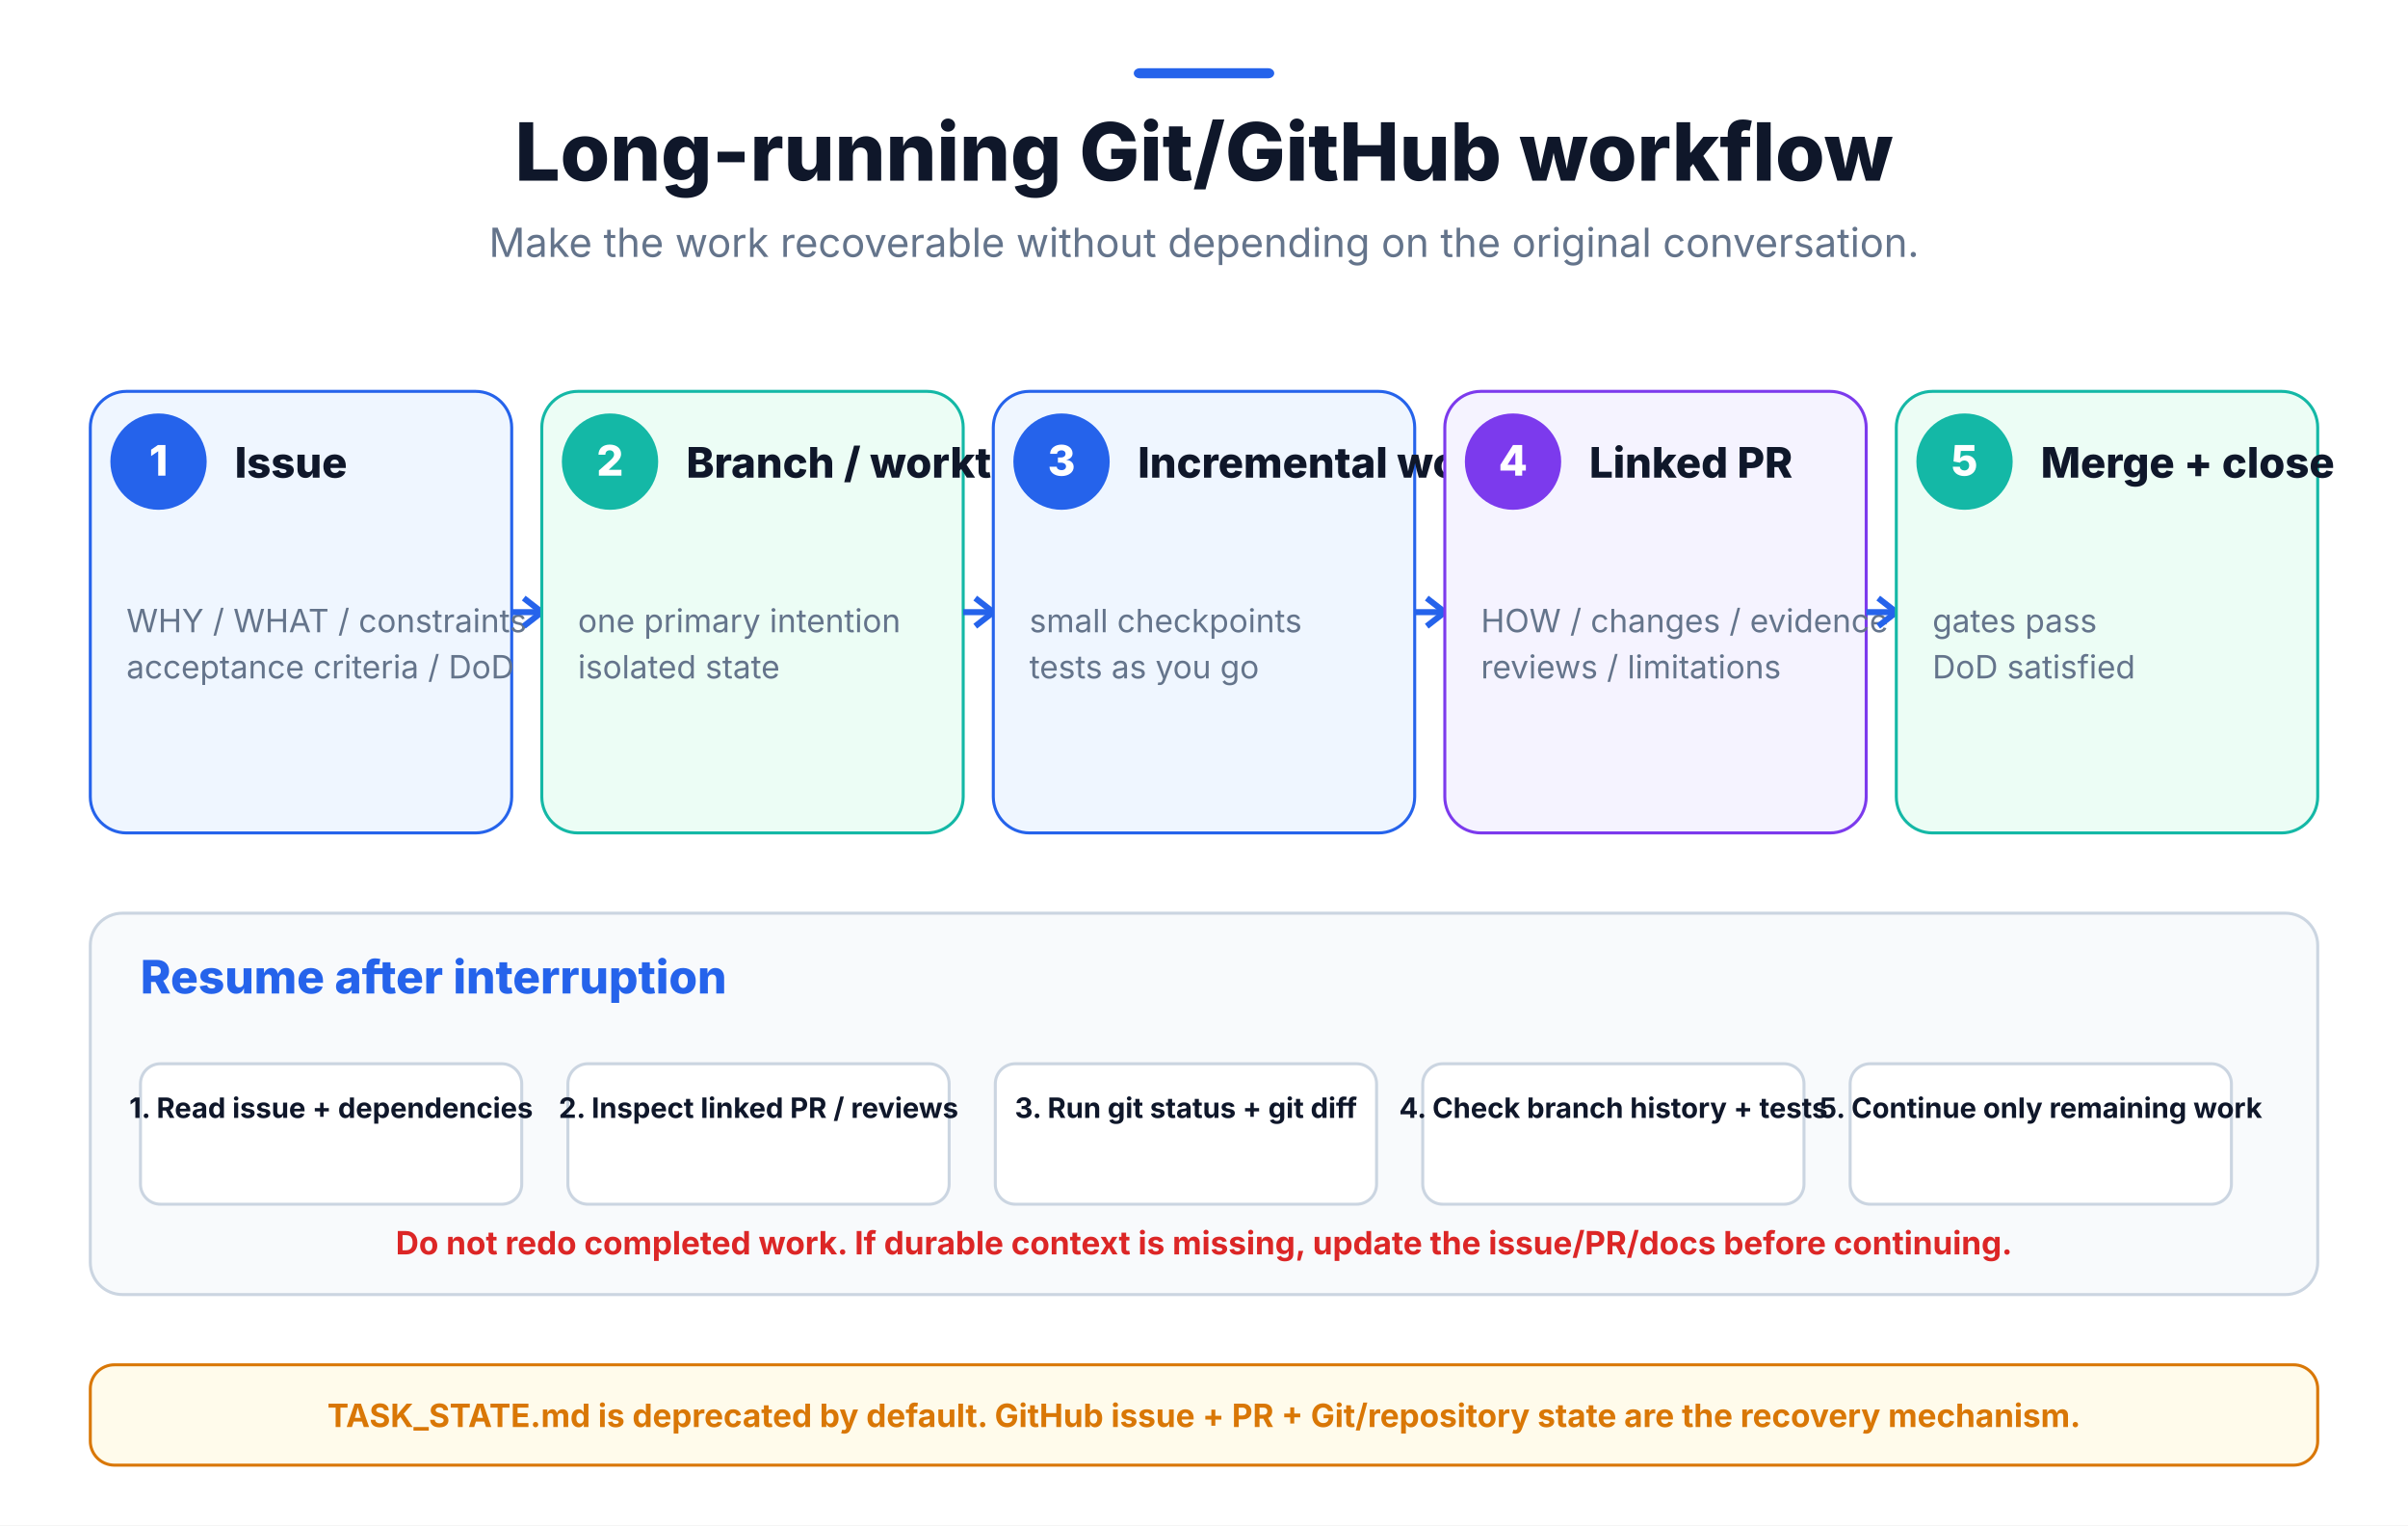
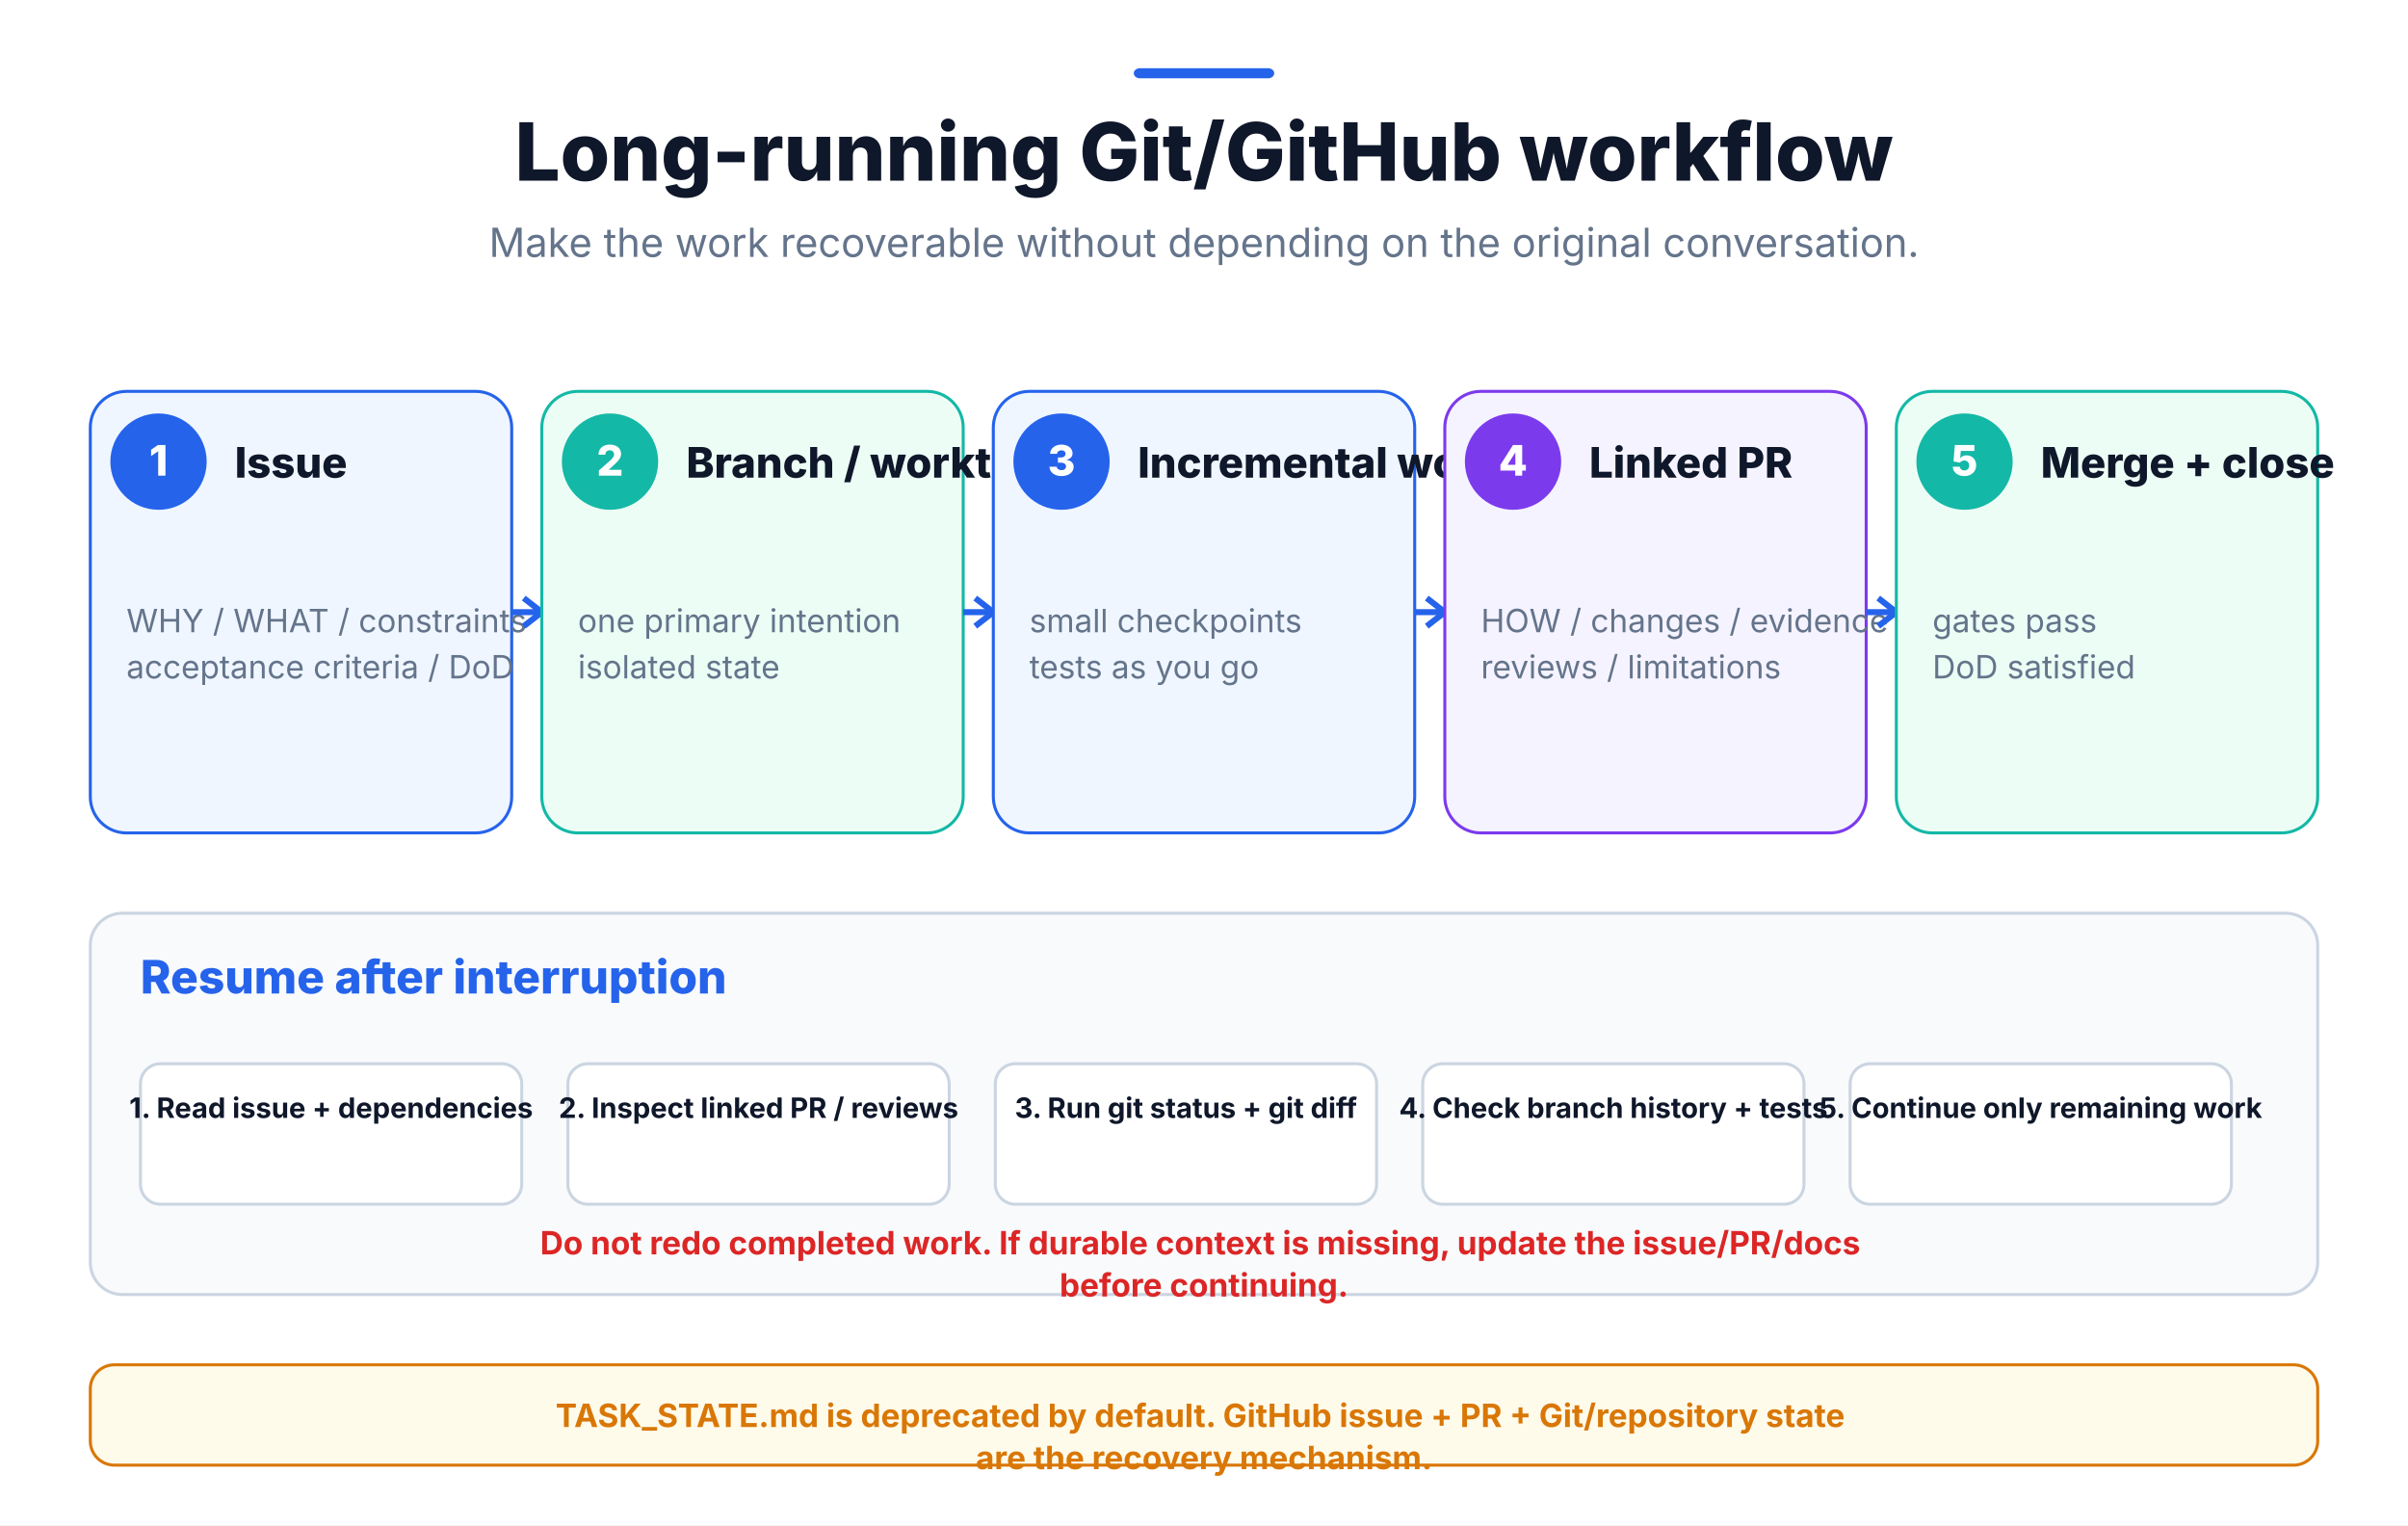
<svg xmlns="http://www.w3.org/2000/svg" width="1200" height="760" viewBox="0 0 1200 760">
  <rect width="1200" height="760" fill="#fff" />
  <rect x="565" y="34" width="70" height="5" rx="3" fill="#2563EB" />
  <text x="600" y="90" font-family="Inter,Segoe UI,Arial,sans-serif" font-size="40" font-weight="800" fill="#0F172A" text-anchor="middle">
    <tspan x="600" dy="0">Long-running Git/GitHub workflow</tspan>
  </text>
  <text x="600" y="128" font-family="Inter,Segoe UI,Arial,sans-serif" font-size="20" font-weight="400" fill="#64748B" text-anchor="middle">
    <tspan x="600" dy="0">Make the work recoverable without depending on the original conversation.</tspan>
  </text>
  <rect x="45" y="195" width="210" height="220" rx="18" fill="#EFF6FF" stroke="#2563EB" stroke-width="1.5" />
  <circle cx="79" cy="230" r="24" fill="#2563EB" />
  <text x="79" y="237" font-family="Inter,Segoe UI,Arial,sans-serif" font-size="21" font-weight="800" fill="#fff" text-anchor="middle">
    <tspan x="79" dy="0">1</tspan>
  </text>
  <text x="117" y="238" font-family="Inter,Segoe UI,Arial,sans-serif" font-size="21" font-weight="800" fill="#0F172A" text-anchor="start">
    <tspan x="117" dy="0">Issue</tspan>
  </text>
  <text x="63" y="315" font-family="Inter,Segoe UI,Arial,sans-serif" font-size="16" font-weight="400" fill="#64748B" text-anchor="start">
    <tspan x="63" dy="0">WHY / WHAT / constraints</tspan>
    <tspan x="63" dy="23">acceptance criteria / DoD</tspan>
  </text>
  <line x1="255" y1="305" x2="270" y2="305" stroke="#2563EB" stroke-width="3" />
  <path d="M261,298 L270,305 L261,312" fill="none" stroke="#2563EB" stroke-width="3" />
  <rect x="270" y="195" width="210" height="220" rx="18" fill="#ECFDF5" stroke="#14B8A6" stroke-width="1.5" />
  <circle cx="304" cy="230" r="24" fill="#14B8A6" />
  <text x="304" y="237" font-family="Inter,Segoe UI,Arial,sans-serif" font-size="21" font-weight="800" fill="#fff" text-anchor="middle">
    <tspan x="304" dy="0">2</tspan>
  </text>
  <text x="342" y="238" font-family="Inter,Segoe UI,Arial,sans-serif" font-size="21" font-weight="800" fill="#0F172A" text-anchor="start">
    <tspan x="342" dy="0">Branch / worktree</tspan>
  </text>
  <text x="288" y="315" font-family="Inter,Segoe UI,Arial,sans-serif" font-size="16" font-weight="400" fill="#64748B" text-anchor="start">
    <tspan x="288" dy="0">one primary intention</tspan>
    <tspan x="288" dy="23">isolated state</tspan>
  </text>
  <line x1="480" y1="305" x2="495" y2="305" stroke="#2563EB" stroke-width="3" />
  <path d="M486,298 L495,305 L486,312" fill="none" stroke="#2563EB" stroke-width="3" />
  <rect x="495" y="195" width="210" height="220" rx="18" fill="#EFF6FF" stroke="#2563EB" stroke-width="1.5" />
  <circle cx="529" cy="230" r="24" fill="#2563EB" />
  <text x="529" y="237" font-family="Inter,Segoe UI,Arial,sans-serif" font-size="21" font-weight="800" fill="#fff" text-anchor="middle">
    <tspan x="529" dy="0">3</tspan>
  </text>
  <text x="567" y="238" font-family="Inter,Segoe UI,Arial,sans-serif" font-size="21" font-weight="800" fill="#0F172A" text-anchor="start">
    <tspan x="567" dy="0">Incremental work</tspan>
  </text>
  <text x="513" y="315" font-family="Inter,Segoe UI,Arial,sans-serif" font-size="16" font-weight="400" fill="#64748B" text-anchor="start">
    <tspan x="513" dy="0">small checkpoints</tspan>
    <tspan x="513" dy="23">tests as you go</tspan>
  </text>
  <line x1="705" y1="305" x2="720" y2="305" stroke="#2563EB" stroke-width="3" />
  <path d="M711,298 L720,305 L711,312" fill="none" stroke="#2563EB" stroke-width="3" />
  <rect x="720" y="195" width="210" height="220" rx="18" fill="#F5F3FF" stroke="#7C3AED" stroke-width="1.5" />
  <circle cx="754" cy="230" r="24" fill="#7C3AED" />
  <text x="754" y="237" font-family="Inter,Segoe UI,Arial,sans-serif" font-size="21" font-weight="800" fill="#fff" text-anchor="middle">
    <tspan x="754" dy="0">4</tspan>
  </text>
  <text x="792" y="238" font-family="Inter,Segoe UI,Arial,sans-serif" font-size="21" font-weight="800" fill="#0F172A" text-anchor="start">
    <tspan x="792" dy="0">Linked PR</tspan>
  </text>
  <text x="738" y="315" font-family="Inter,Segoe UI,Arial,sans-serif" font-size="16" font-weight="400" fill="#64748B" text-anchor="start">
    <tspan x="738" dy="0">HOW / changes / evidence</tspan>
    <tspan x="738" dy="23">reviews / limitations</tspan>
  </text>
  <line x1="930" y1="305" x2="945" y2="305" stroke="#2563EB" stroke-width="3" />
  <path d="M936,298 L945,305 L936,312" fill="none" stroke="#2563EB" stroke-width="3" />
  <rect x="945" y="195" width="210" height="220" rx="18" fill="#ECFDF5" stroke="#14B8A6" stroke-width="1.5" />
  <circle cx="979" cy="230" r="24" fill="#14B8A6" />
  <text x="979" y="237" font-family="Inter,Segoe UI,Arial,sans-serif" font-size="21" font-weight="800" fill="#fff" text-anchor="middle">
    <tspan x="979" dy="0">5</tspan>
  </text>
  <text x="1017" y="238" font-family="Inter,Segoe UI,Arial,sans-serif" font-size="21" font-weight="800" fill="#0F172A" text-anchor="start">
    <tspan x="1017" dy="0">Merge + close</tspan>
  </text>
  <text x="963" y="315" font-family="Inter,Segoe UI,Arial,sans-serif" font-size="16" font-weight="400" fill="#64748B" text-anchor="start">
    <tspan x="963" dy="0">gates pass</tspan>
    <tspan x="963" dy="23">DoD satisfied</tspan>
  </text>
  <rect x="45" y="455" width="1110" height="190" rx="16" fill="#F8FAFC" stroke="#CBD5E1" stroke-width="1.5" />
  <text x="70" y="495" font-family="Inter,Segoe UI,Arial,sans-serif" font-size="23" font-weight="800" fill="#2563EB" text-anchor="start">
    <tspan x="70" dy="0">Resume after interruption</tspan>
  </text>
  <rect x="70" y="530" width="190" height="70" rx="10" fill="#fff" stroke="#CBD5E1" stroke-width="1.5" />
  <text x="165" y="557" font-family="Inter,Segoe UI,Arial,sans-serif" font-size="14" font-weight="700" fill="#0F172A" text-anchor="middle">
    <tspan x="165" dy="0">1. Read issue + dependencies</tspan>
  </text>
  <rect x="283" y="530" width="190" height="70" rx="10" fill="#fff" stroke="#CBD5E1" stroke-width="1.5" />
  <text x="378" y="557" font-family="Inter,Segoe UI,Arial,sans-serif" font-size="14" font-weight="700" fill="#0F172A" text-anchor="middle">
    <tspan x="378" dy="0">2. Inspect linked PR / reviews</tspan>
  </text>
  <rect x="496" y="530" width="190" height="70" rx="10" fill="#fff" stroke="#CBD5E1" stroke-width="1.5" />
  <text x="591" y="557" font-family="Inter,Segoe UI,Arial,sans-serif" font-size="14" font-weight="700" fill="#0F172A" text-anchor="middle">
    <tspan x="591" dy="0">3. Run git status + git diff</tspan>
  </text>
  <rect x="709" y="530" width="190" height="70" rx="10" fill="#fff" stroke="#CBD5E1" stroke-width="1.5" />
  <text x="804" y="557" font-family="Inter,Segoe UI,Arial,sans-serif" font-size="14" font-weight="700" fill="#0F172A" text-anchor="middle">
    <tspan x="804" dy="0">4. Check branch history + tests</tspan>
  </text>
  <rect x="922" y="530" width="190" height="70" rx="10" fill="#fff" stroke="#CBD5E1" stroke-width="1.5" />
  <text x="1017" y="557" font-family="Inter,Segoe UI,Arial,sans-serif" font-size="14" font-weight="700" fill="#0F172A" text-anchor="middle">
    <tspan x="1017" dy="0">5. Continue only remaining work</tspan>
  </text>
  <text x="600" y="625" font-family="Inter,Segoe UI,Arial,sans-serif" font-size="16" font-weight="700" fill="#DC2626" text-anchor="middle">
-     <tspan x="600" dy="0">Do not redo completed work. If durable context is missing, update the issue/PR/docs before continuing.</tspan>
+     <tspan x="600" dy="0">Do not redo completed work. If durable context is missing, update the issue/PR/docs</tspan>
+     <tspan x="600" dy="21">before continuing.</tspan>
  </text>
  <rect x="45" y="680" width="1110" height="50" rx="12" fill="#FFFBEB" stroke="#D97706" stroke-width="1.5" />
  <text x="600" y="711" font-family="Inter,Segoe UI,Arial,sans-serif" font-size="16" font-weight="700" fill="#D97706" text-anchor="middle">
-     <tspan x="600" dy="0">TASK_STATE.md is deprecated by default. GitHub issue + PR + Git/repository state are the recovery mechanism.</tspan>
+     <tspan x="600" dy="0">TASK_STATE.md is deprecated by default. GitHub issue + PR + Git/repository state</tspan>
+     <tspan x="600" dy="21">are the recovery mechanism.</tspan>
  </text>
</svg>
